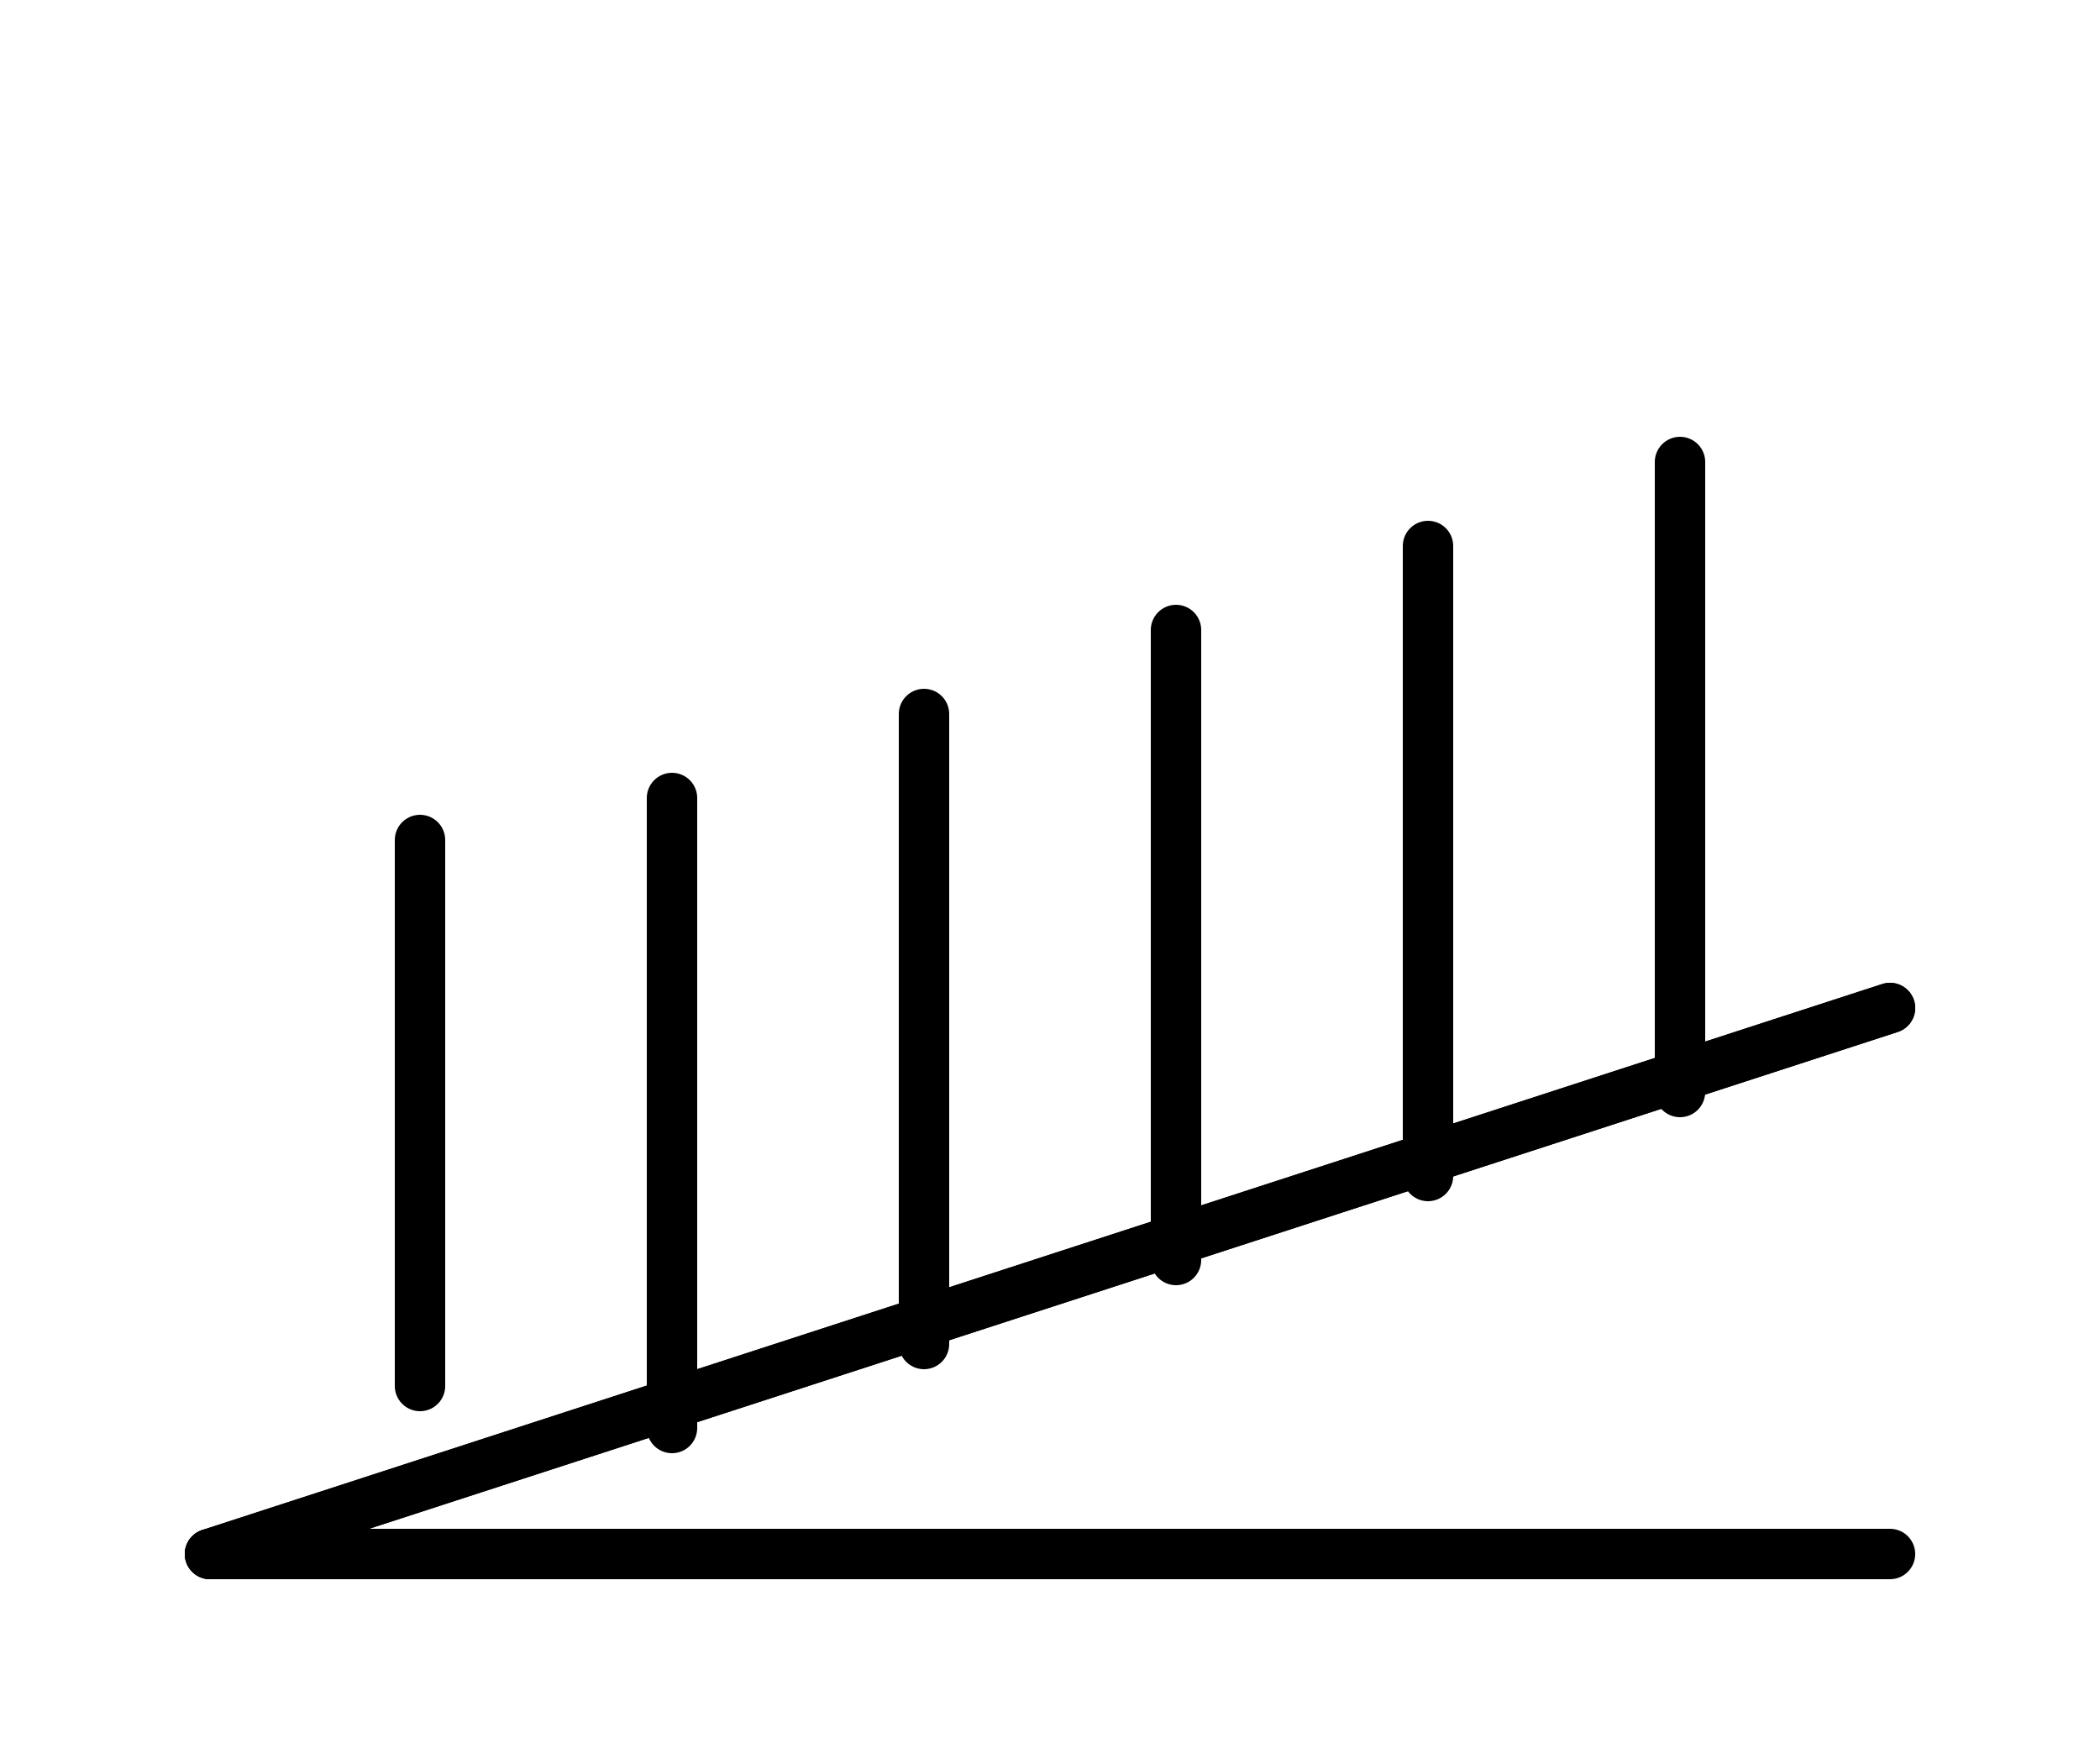
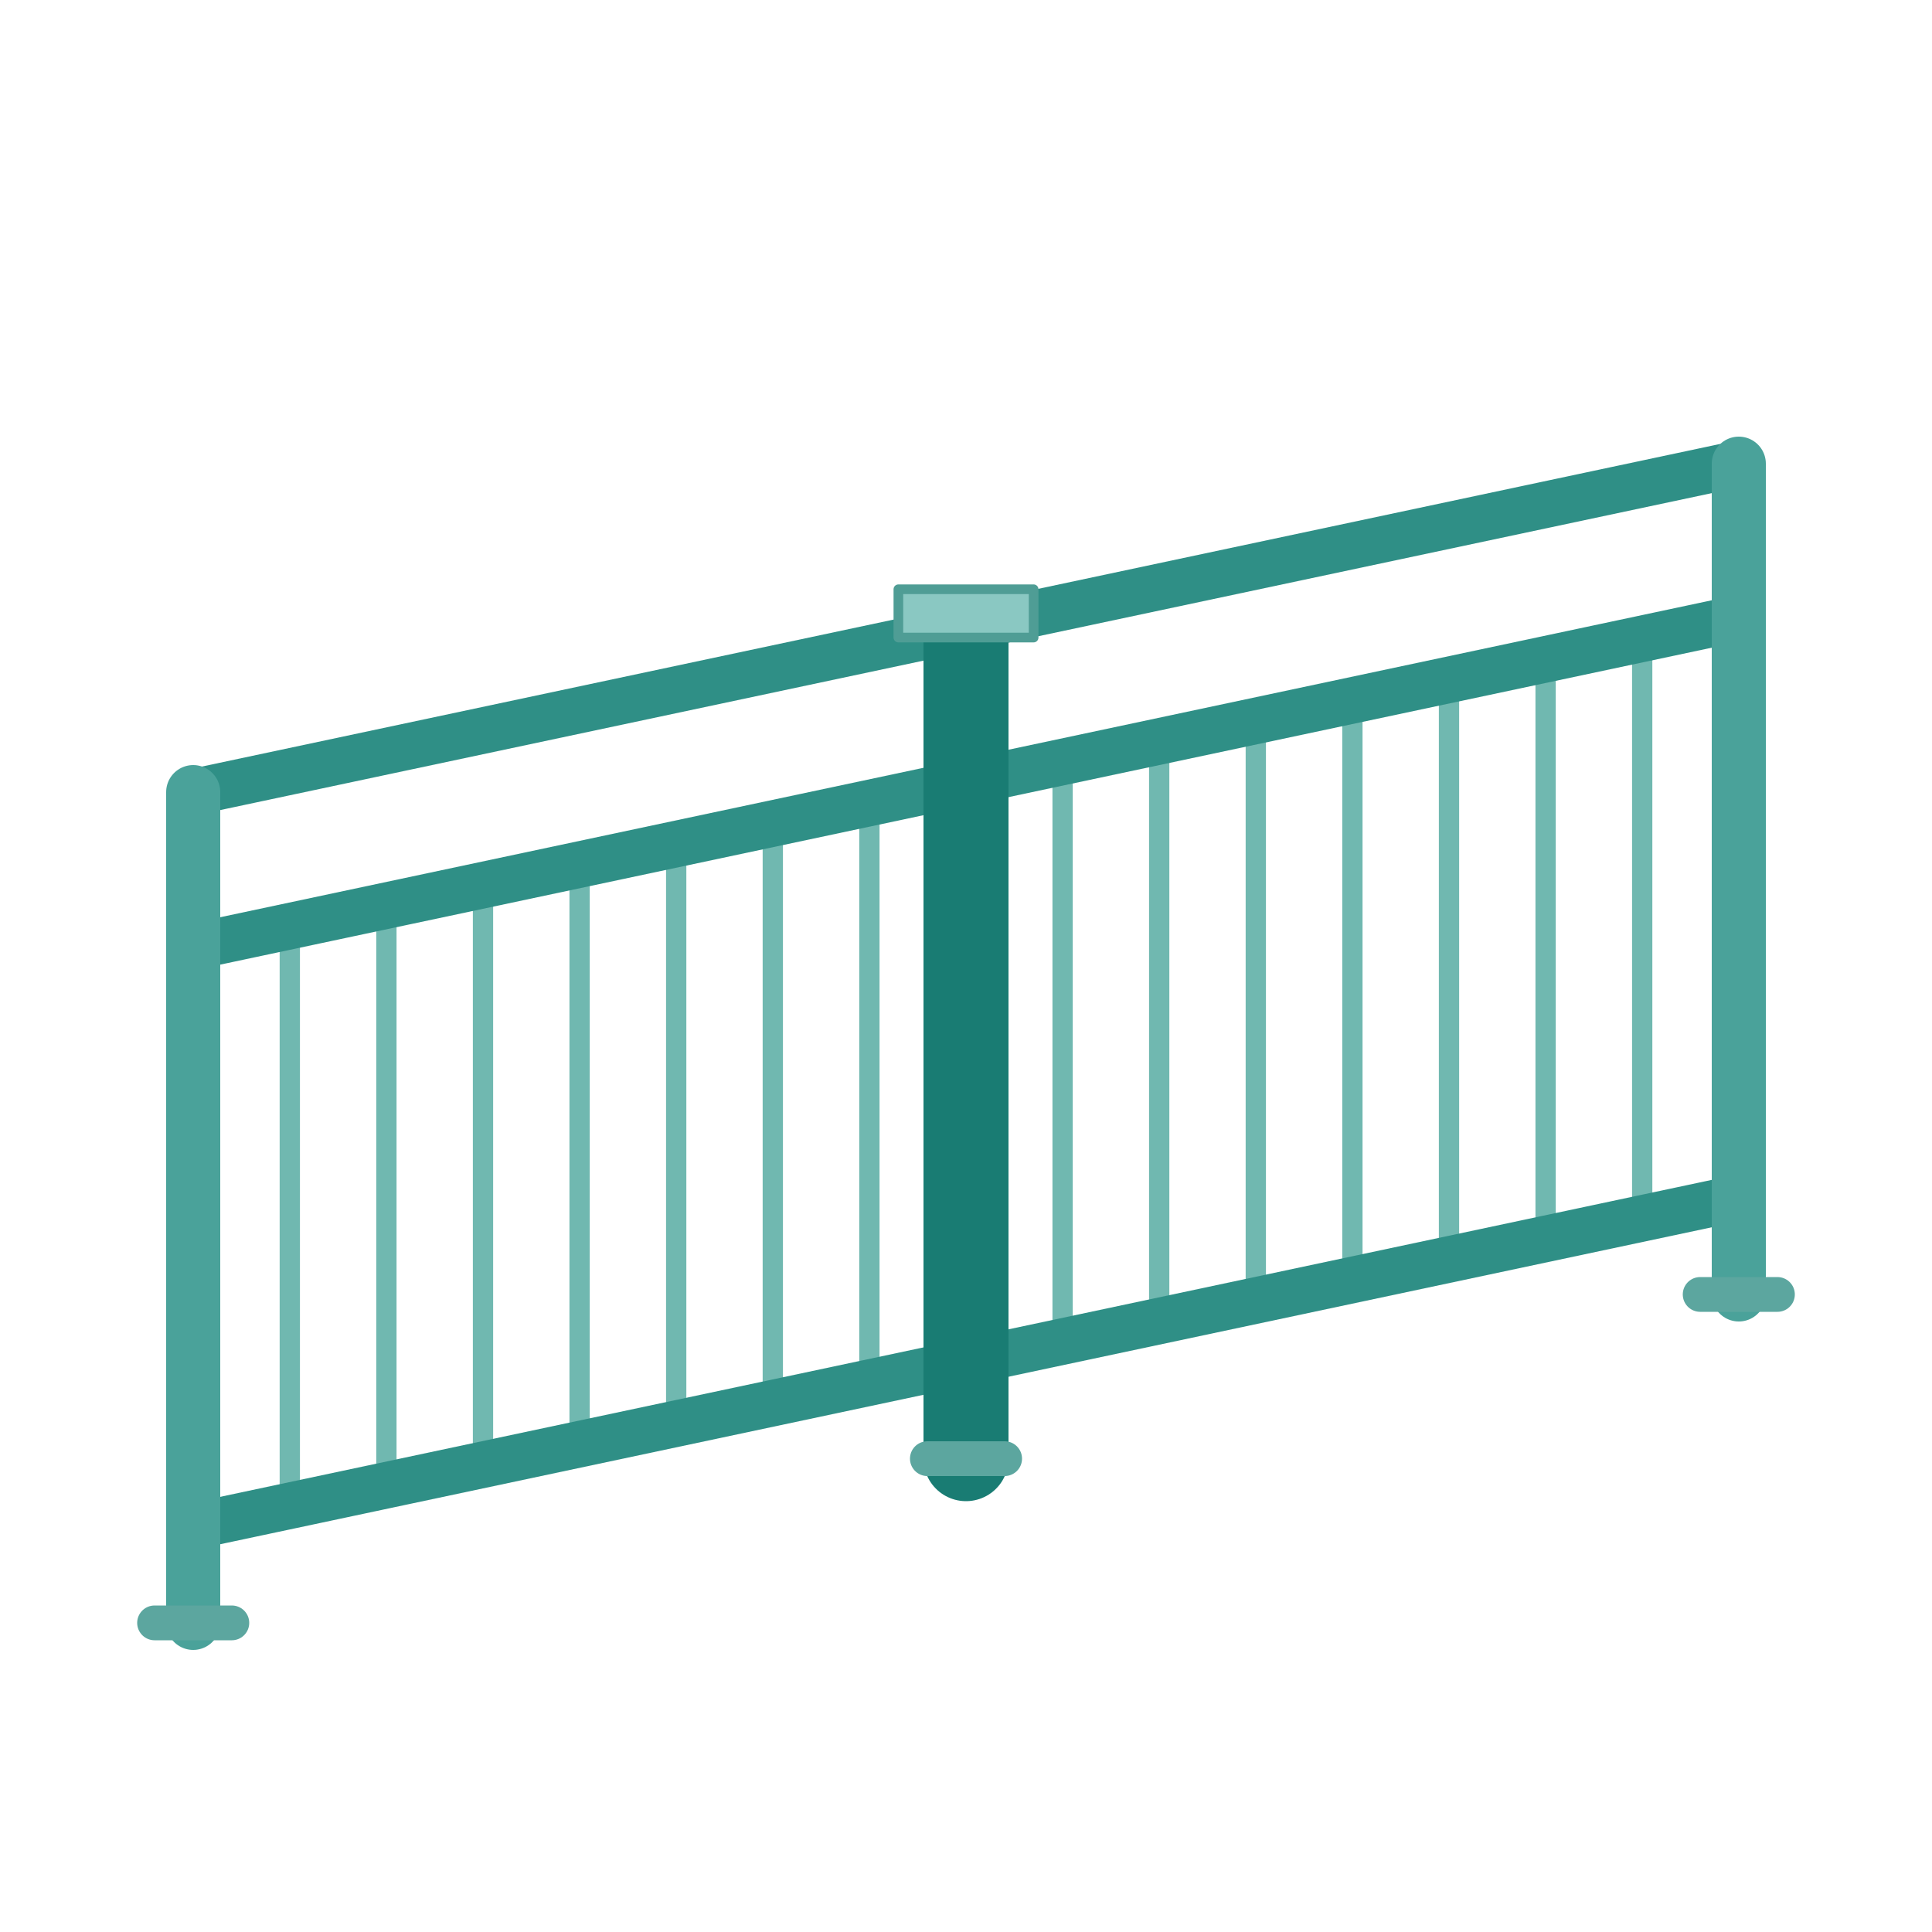
- <svg xmlns="http://www.w3.org/2000/svg" viewBox="0 0 100 84" fill="none" stroke="currentColor" stroke-width="2.4" stroke-linecap="round" stroke-linejoin="round">
-   <g>
-     <path d="M10 74L90 48" />
-     <path d="M10 74L90 48" />
-     <path d="M20 66v-26M32 68V38M44 64V34M56 60V30M68 56V26M80 52V22" />
-     <path d="M10 74h80" />
+ <svg xmlns="http://www.w3.org/2000/svg" viewBox="0 0 100 100" fill="none" stroke="currentColor" stroke-linecap="round" stroke-linejoin="round" color="#16867b">
+   <style>.guardrail-rail{fill:none;stroke:#2f8f86;stroke-width:2.4}.guardrail-post{fill:none;stroke:#4aa29a;stroke-width:2.8}.guardrail-large-post{stroke:#197c73;stroke-width:4.4}.guardrail-infill{fill:none;stroke:#70b8b0;stroke-width:1.05}.guardrail-base{fill:none;stroke:#5ca69f;stroke-width:1.8}.guardrail-panel{fill:rgba(113,175,181,.48);stroke:#5eaaa8;stroke-width:1.2}.guardrail-glass{fill:rgba(113,194,223,.22);stroke:#4a9db4;stroke-width:.8}.guardrail-spear{fill:#4aa29a;stroke:#4aa29a;stroke-width:.6}.guardrail-post-cap{fill:#8ac8c2;stroke:#4f9d95;stroke-width:.5}</style>
+   <g class="guardrail-schematic guardrail-round">
+     <line class="guardrail-infill" x1="15.00" y1="77.94" x2="15.00" y2="47.94" />
+     <line class="guardrail-infill" x1="20.00" y1="76.88" x2="20.00" y2="46.88" />
+     <line class="guardrail-infill" x1="25.00" y1="75.81" x2="25.00" y2="45.81" />
+     <line class="guardrail-infill" x1="30.00" y1="74.75" x2="30.00" y2="44.75" />
+     <line class="guardrail-infill" x1="35.00" y1="73.69" x2="35.00" y2="43.69" />
+     <line class="guardrail-infill" x1="40.00" y1="72.63" x2="40.00" y2="42.63" />
+     <line class="guardrail-infill" x1="45.00" y1="71.56" x2="45.00" y2="41.56" />
+     <line class="guardrail-infill" x1="50.00" y1="70.50" x2="50.00" y2="40.50" />
+     <line class="guardrail-infill" x1="55.00" y1="69.44" x2="55.00" y2="39.44" />
+     <line class="guardrail-infill" x1="60.00" y1="68.38" x2="60.00" y2="38.38" />
+     <line class="guardrail-infill" x1="65.00" y1="67.31" x2="65.00" y2="37.31" />
+     <line class="guardrail-infill" x1="70.00" y1="66.25" x2="70.00" y2="36.25" />
+     <line class="guardrail-infill" x1="75.00" y1="65.19" x2="75.00" y2="35.19" />
+     <line class="guardrail-infill" x1="80.00" y1="64.13" x2="80.00" y2="34.13" />
+     <line class="guardrail-infill" x1="85.00" y1="63.06" x2="85.00" y2="33.06" />
+     <line class="guardrail-rail" x1="10.00" y1="79.00" x2="90.00" y2="62.00" />
+     <line class="guardrail-rail" x1="10.00" y1="49.00" x2="90.00" y2="32.00" />
+     <line class="guardrail-rail" x1="10.00" y1="41.00" x2="90.00" y2="24.00" />
+     <line class="guardrail-post" x1="10.00" y1="84.00" x2="10.00" y2="41.00" />
+     <line class="guardrail-base" x1="8.00" y1="84.00" x2="12.00" y2="84.00" />
+     <line class="guardrail-post" x1="90.00" y1="67.00" x2="90.00" y2="24.00" />
+     <line class="guardrail-base" x1="88.00" y1="67.00" x2="92.00" y2="67.00" />
+     <line class="guardrail-post guardrail-large-post" x1="50.00" y1="75.50" x2="50.00" y2="32.50" />
+     <rect class="guardrail-post-cap" x="46.5" y="30.5" width="7" height="2.5" />
+     <line class="guardrail-base" x1="48.00" y1="75.50" x2="52.00" y2="75.50" />
  </g>
</svg>
